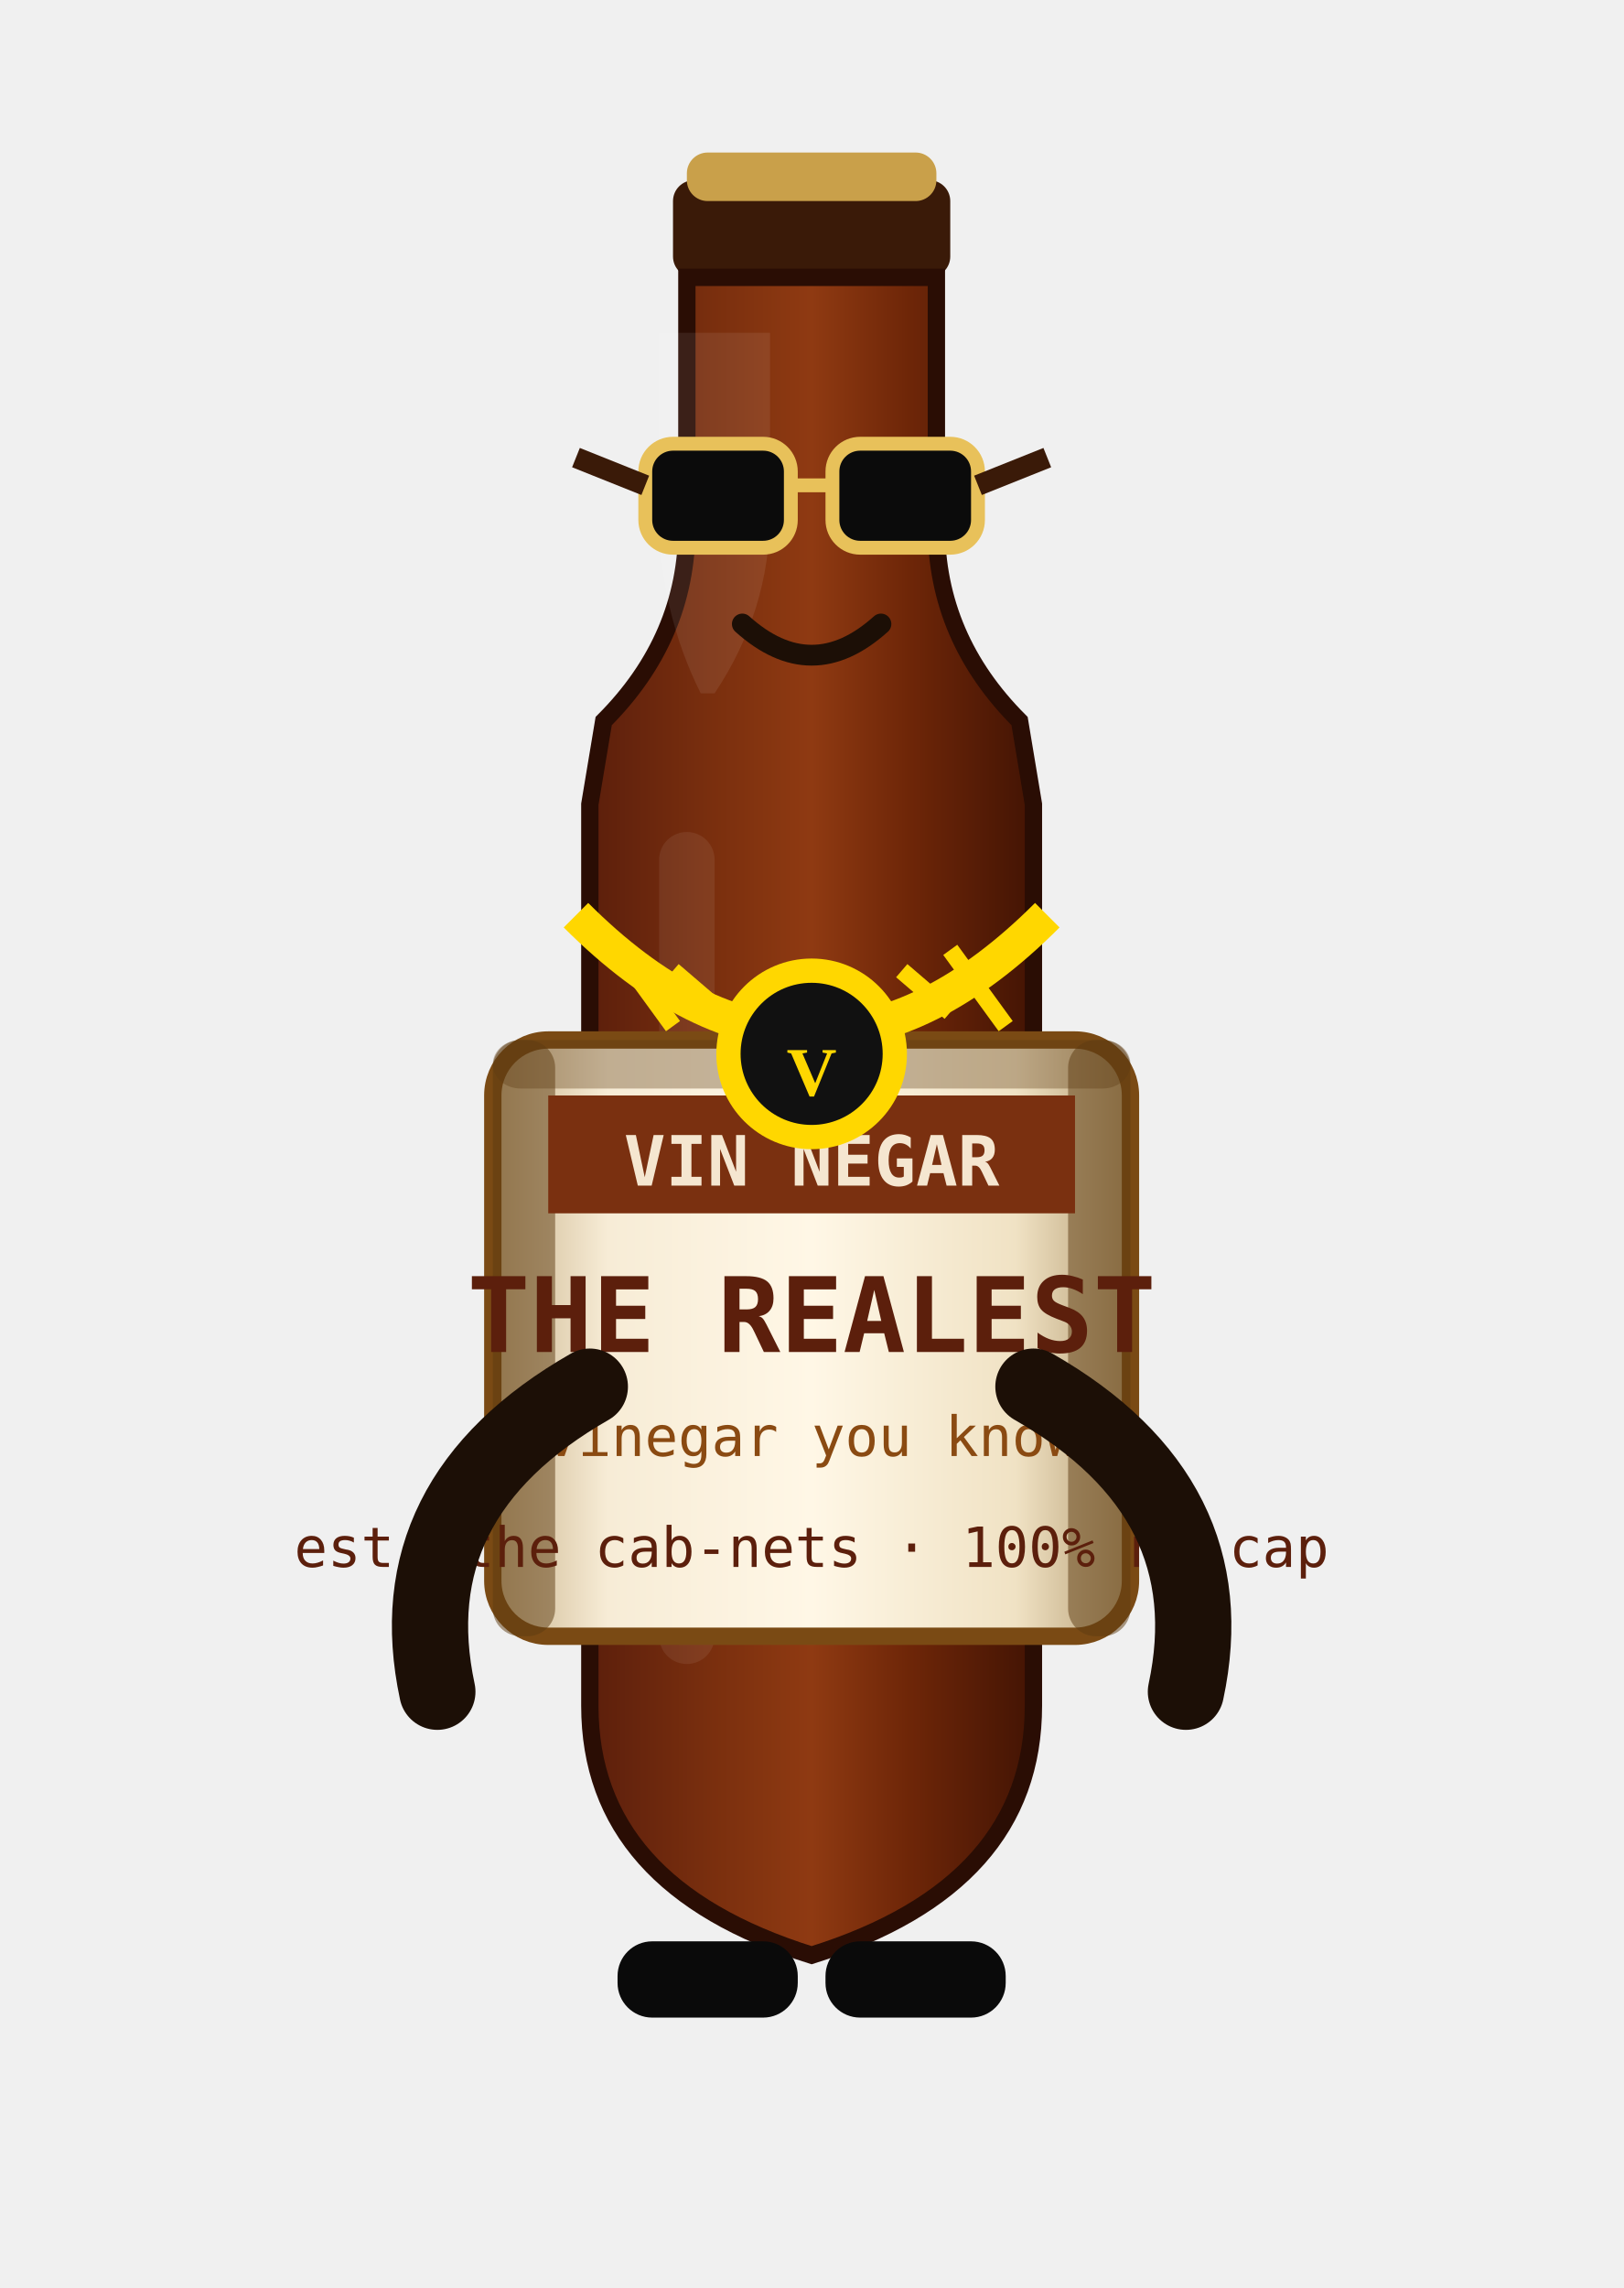
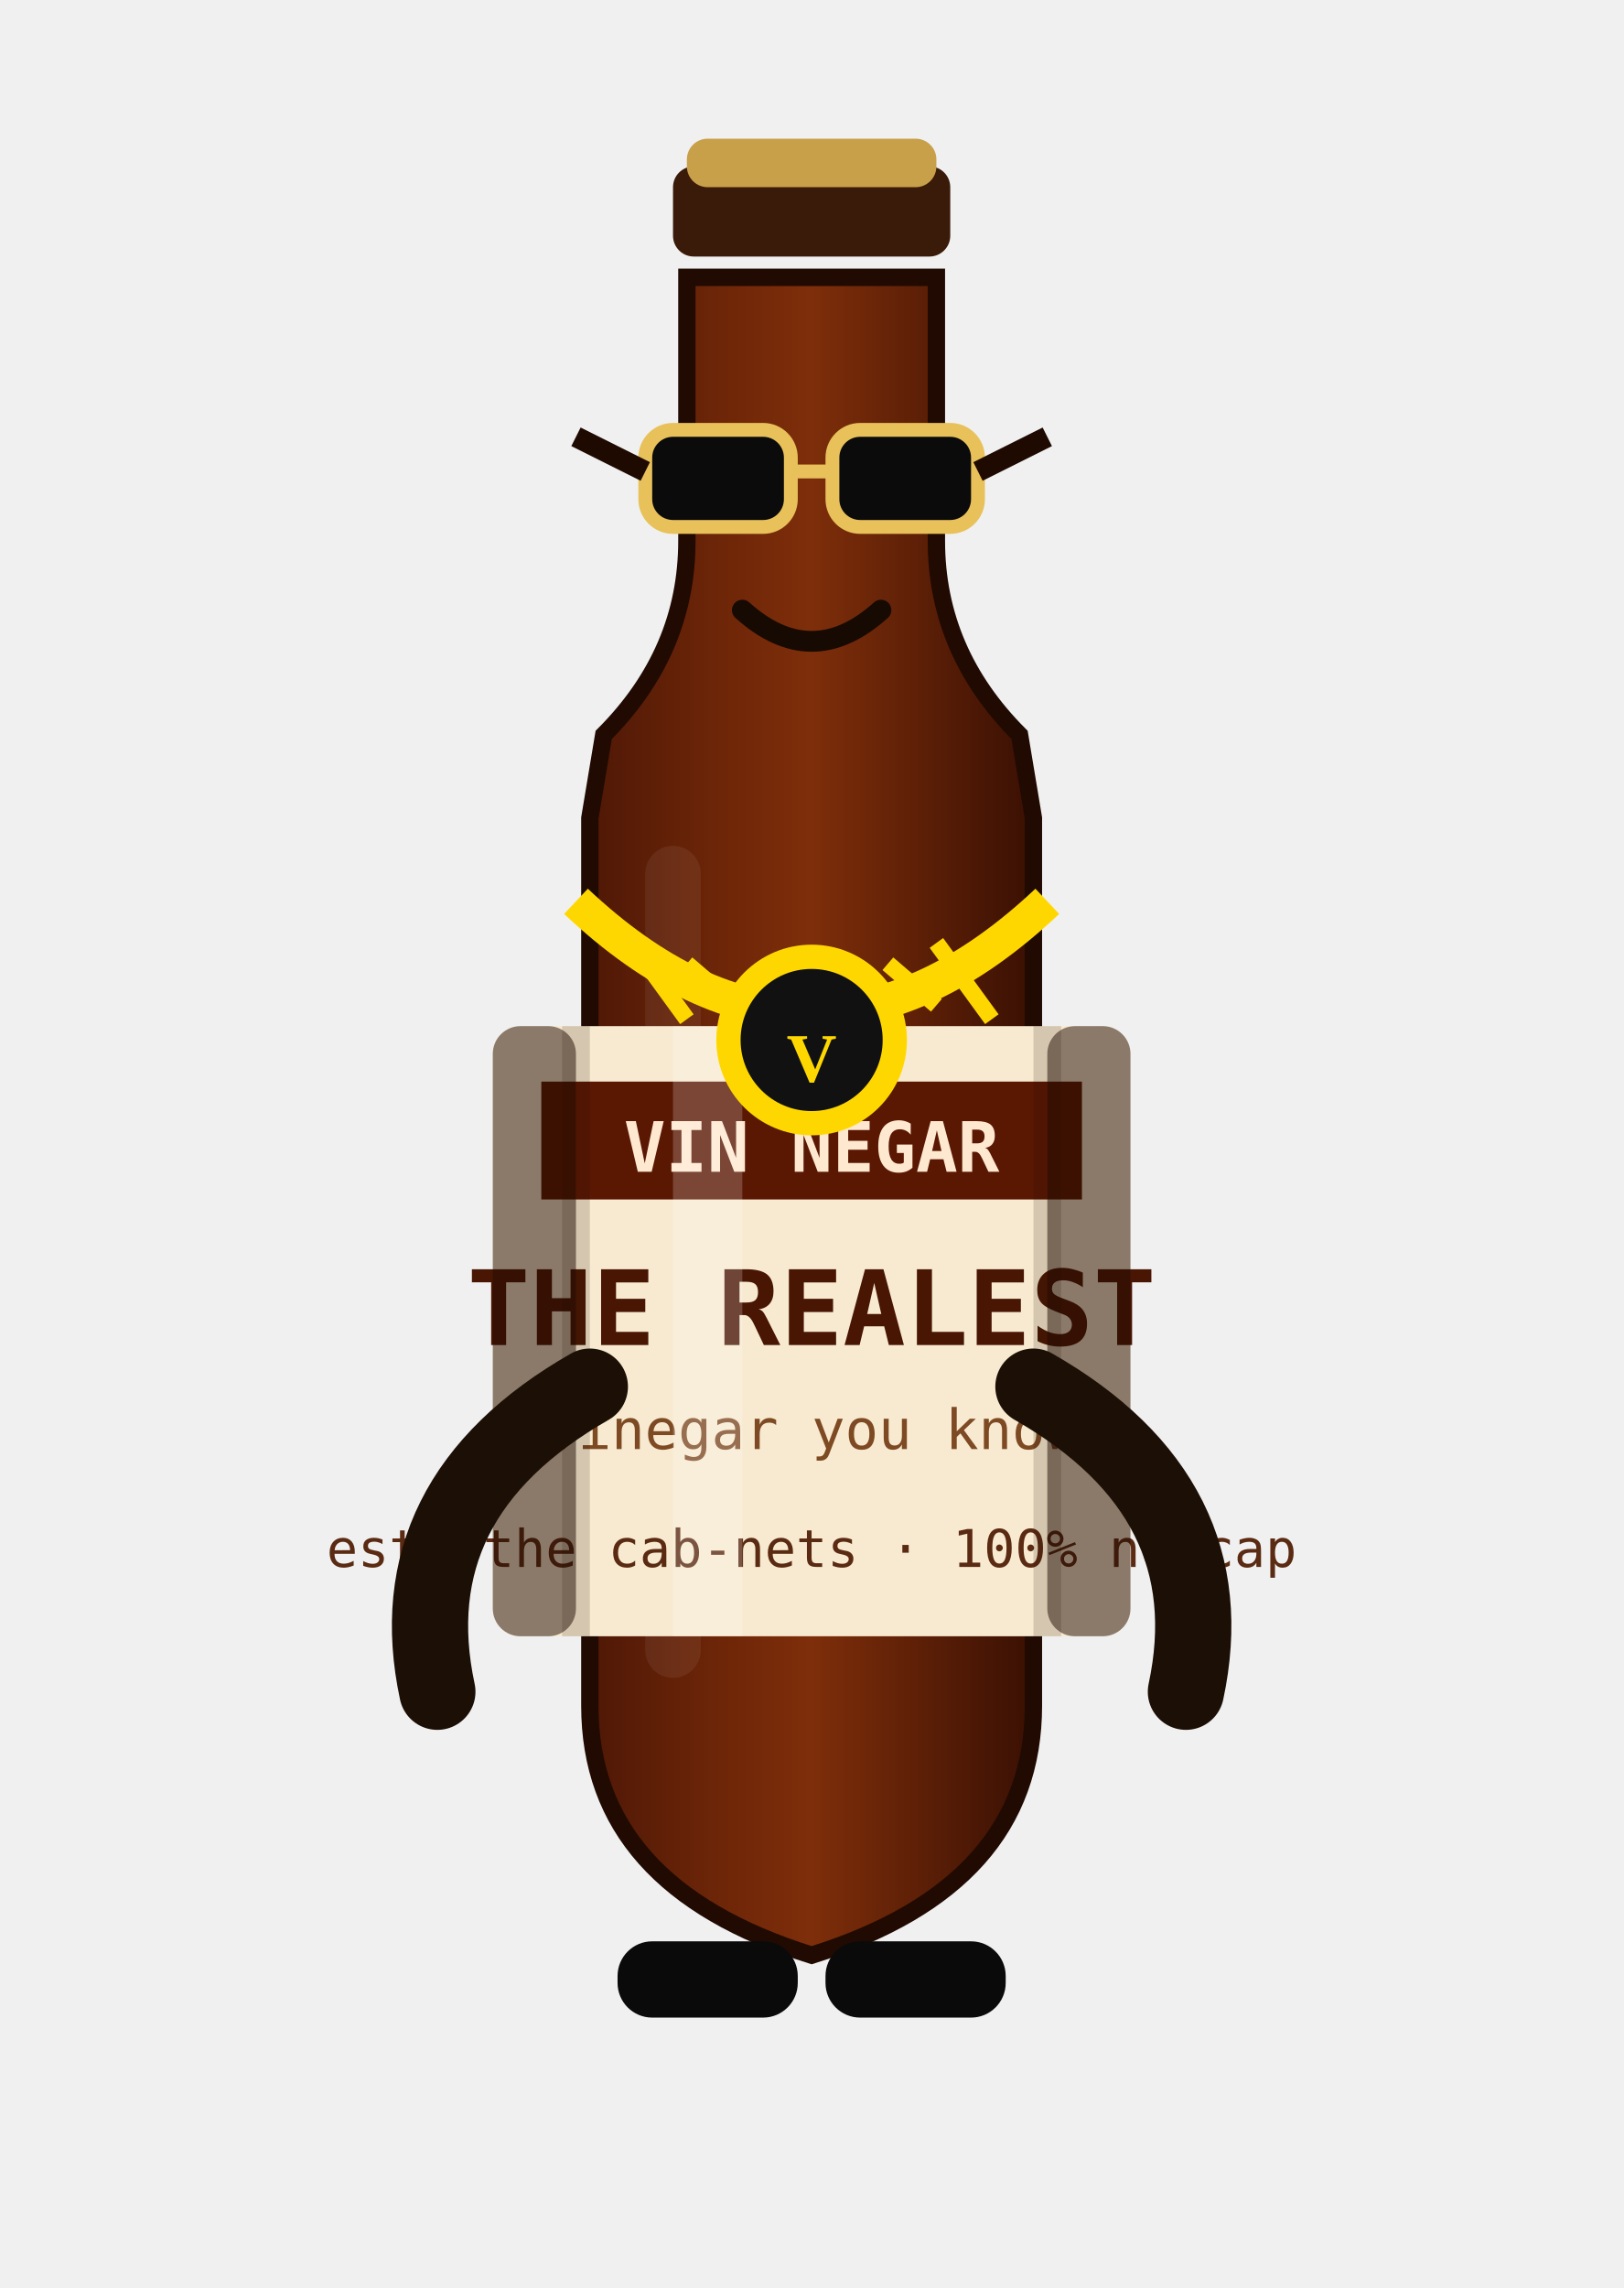
<svg xmlns="http://www.w3.org/2000/svg" id="vinSvg" viewBox="0 0 220 330" width="220" height="310">
  <defs>
    <linearGradient id="vinGlass" x1="0" y1="0" x2="1" y2="0">
-       <stop offset="0" stop-color="#5c1f0c" />
-       <stop offset="0.28" stop-color="#7a2f0e" />
-       <stop offset="0.5" stop-color="#8f3a12" />
-       <stop offset="0.72" stop-color="#6e2608" />
-       <stop offset="1" stop-color="#431404" />
-     </linearGradient>
-     <linearGradient id="vinLabel" x1="0" y1="0" x2="1" y2="0">
-       <stop offset="0" stop-color="#c9b28a" />
-       <stop offset="0.18" stop-color="#f7ecd6" />
-       <stop offset="0.5" stop-color="#fff7e6" />
-       <stop offset="0.82" stop-color="#f0e2c4" />
-       <stop offset="1" stop-color="#b49c72" />
+       <stop offset="0" stop-color="#4f1806" />
+       <stop offset="0.3" stop-color="#6e2608" />
+       <stop offset="0.5" stop-color="#7e2e0a" />
+       <stop offset="1" stop-color="#3a1003" />
    </linearGradient>
  </defs>
-   <rect x="90" y="26" width="40" height="14" rx="3" fill="#3a1a08" />
-   <rect x="92" y="22" width="36" height="7" rx="3" fill="#c9a04a" />
-   <path d="M92 40 L128 40 L128 76 Q128 92 140 104 L142 116 L142 246 Q142 272 110 282 Q78 272 78 246 L78 116 L80 104 Q92 92 92 76 Z" fill="url(#vinGlass)" stroke="#2a0d04" stroke-width="2.5" />
-   <path d="M96 48 L104 48 L104 74 Q104 88 96 100 L94 100 Q88 88 88 74 L88 48 Z" fill="#ffffff14" />
-   <rect x="88" y="120" width="8" height="120" rx="4" fill="#ffffff12" />
+   <rect x="90" y="24" width="40" height="13" rx="3" fill="#3a1a08" />
+   <rect x="92" y="20" width="36" height="7" rx="3" fill="#c9a04a" />
+   <path d="M92 40 L128 40 L128 78 Q128 94 140 106 L142 118 L142 246 Q142 272 110 282 Q78 272 78 246 L78 118 L80 106 Q92 94 92 78 Z" fill="url(#vinGlass)" stroke="#200a02" stroke-width="2.5" />
+   <rect x="86" y="122" width="8" height="120" rx="4" fill="#ffffff10" />
  <g id="vinShades">
-     <rect x="86" y="64" width="21" height="15" rx="4" fill="#0b0b0b" stroke="#e8c15a" stroke-width="2" />
-     <rect x="113" y="64" width="21" height="15" rx="4" fill="#0b0b0b" stroke="#e8c15a" stroke-width="2" />
-     <path d="M107 70 L113 70" stroke="#e8c15a" stroke-width="2" />
-     <path d="M86 70 L76 66 M134 70 L144 66" stroke="#3a1a08" stroke-width="3" />
+     <rect x="86" y="62" width="21" height="14" rx="4" fill="#0b0b0b" stroke="#e8c15a" stroke-width="2" />
+     <rect x="113" y="62" width="21" height="14" rx="4" fill="#0b0b0b" stroke="#e8c15a" stroke-width="2" />
+     <path d="M107 68 L113 68" stroke="#e8c15a" stroke-width="2" />
+     <path d="M86 68 L76 63 M134 68 L144 63" stroke="#1f0a02" stroke-width="3" />
  </g>
  <g id="vinMouth">
-     <path d="M100 90 Q110 99 120 90" stroke="#1c0f06" stroke-width="3" fill="none" stroke-linecap="round" />
+     <path d="M100 88 Q110 97 120 88" stroke="#160a02" stroke-width="3" fill="none" stroke-linecap="round" />
  </g>
  <g id="vinLabelWrap">
-     <rect x="64" y="150" width="92" height="86" rx="8" fill="url(#vinLabel)" stroke="#7a4a14" stroke-width="2.5" />
-     <rect x="64" y="150" width="9" height="86" rx="4" fill="#5c3a10" opacity=".5" />
-     <rect x="147" y="150" width="9" height="86" rx="4" fill="#5c3a10" opacity=".5" />
-     <rect x="64" y="150" width="92" height="7" rx="4" fill="#5c3a10" opacity=".35" />
-     <rect x="72" y="158" width="76" height="17" fill="#7a3010" />
-     <text x="110" y="171" text-anchor="middle" font-family="monospace" font-size="10" font-weight="bold" fill="#f5e6d0">VIN NEGAR</text>
-     <text x="110" y="195" text-anchor="middle" font-family="monospace" font-size="15" font-weight="bold" fill="#5c1f0c">THE REALEST</text>
-     <text x="110" y="210" text-anchor="middle" font-family="monospace" font-size="8" fill="#8a4a12">vinegar you know</text>
-     <text x="110" y="226" text-anchor="middle" font-family="monospace" font-size="8" fill="#5c1f0c">est. the cab-nets · 100% no cap</text>
+     <rect x="64" y="148" width="92" height="88" rx="4" fill="#f7ead0" />
+     <rect x="71" y="156" width="78" height="17" fill="#5a1803" />
+     <text x="110" y="169" text-anchor="middle" font-family="monospace" font-size="10" font-weight="bold" fill="#ffe8d0">VIN NEGAR</text>
+     <text x="110" y="194" text-anchor="middle" font-family="monospace" font-size="15" font-weight="bold" fill="#4a1604">THE REALEST</text>
+     <text x="110" y="209" text-anchor="middle" font-family="monospace" font-size="8" fill="#7e4a24">vinegar you know</text>
+     <text x="110" y="226" text-anchor="middle" font-family="monospace" font-size="7.5" fill="#5a2a12">est. the cab-nets · 100% no cap</text>
+     <rect x="64" y="148" width="12" height="88" rx="4" fill="#200a02" opacity=".5" />
+     <rect x="144" y="148" width="12" height="88" rx="4" fill="#200a02" opacity=".5" />
+     <rect x="74" y="148" width="4" height="88" fill="#200a02" opacity=".16" />
+     <rect x="142" y="148" width="4" height="88" fill="#200a02" opacity=".16" />
+     <rect x="90" y="148" width="10" height="88" fill="#ffffff" opacity=".2" />
  </g>
  <g id="vinChain">
-     <path d="M76 132 Q110 166 144 132" stroke="#ffd700" stroke-width="5" fill="none" />
-     <path d="M82 137 L90 148 M90 140 L97 146 M130 137 L138 148 M123 140 L130 146" stroke="#ffd700" stroke-width="2.5" />
-     <circle cx="110" cy="152" r="12" fill="#111" stroke="#ffd700" stroke-width="3.5" />
-     <text x="110" y="158" text-anchor="middle" font-size="10" font-weight="bold" fill="#ffd700">V</text>
+     <path d="M76 130 Q110 162 144 130" stroke="#ffd700" stroke-width="5" fill="none" />
+     <path d="M84 136 L92 147 M92 139 L99 145 M128 136 L136 147 M121 139 L128 145" stroke="#ffd700" stroke-width="2.4" />
+     <circle cx="110" cy="150" r="12" fill="#111" stroke="#ffd700" stroke-width="3.5" />
+     <text x="110" y="156" text-anchor="middle" font-size="10" font-weight="bold" fill="#ffd700">V</text>
  </g>
  <g id="vinArmL">
    <path d="M78 200 Q50 216 56 244" stroke="#1c0f06" stroke-width="11" stroke-linecap="round" fill="none" />
  </g>
  <g id="vinArmR">
    <path d="M142 200 Q170 216 164 244" stroke="#1c0f06" stroke-width="11" stroke-linecap="round" fill="none" />
  </g>
  <rect x="82" y="280" width="26" height="11" rx="5" fill="#0a0a0a" />
  <rect x="112" y="280" width="26" height="11" rx="5" fill="#0a0a0a" />
</svg>
